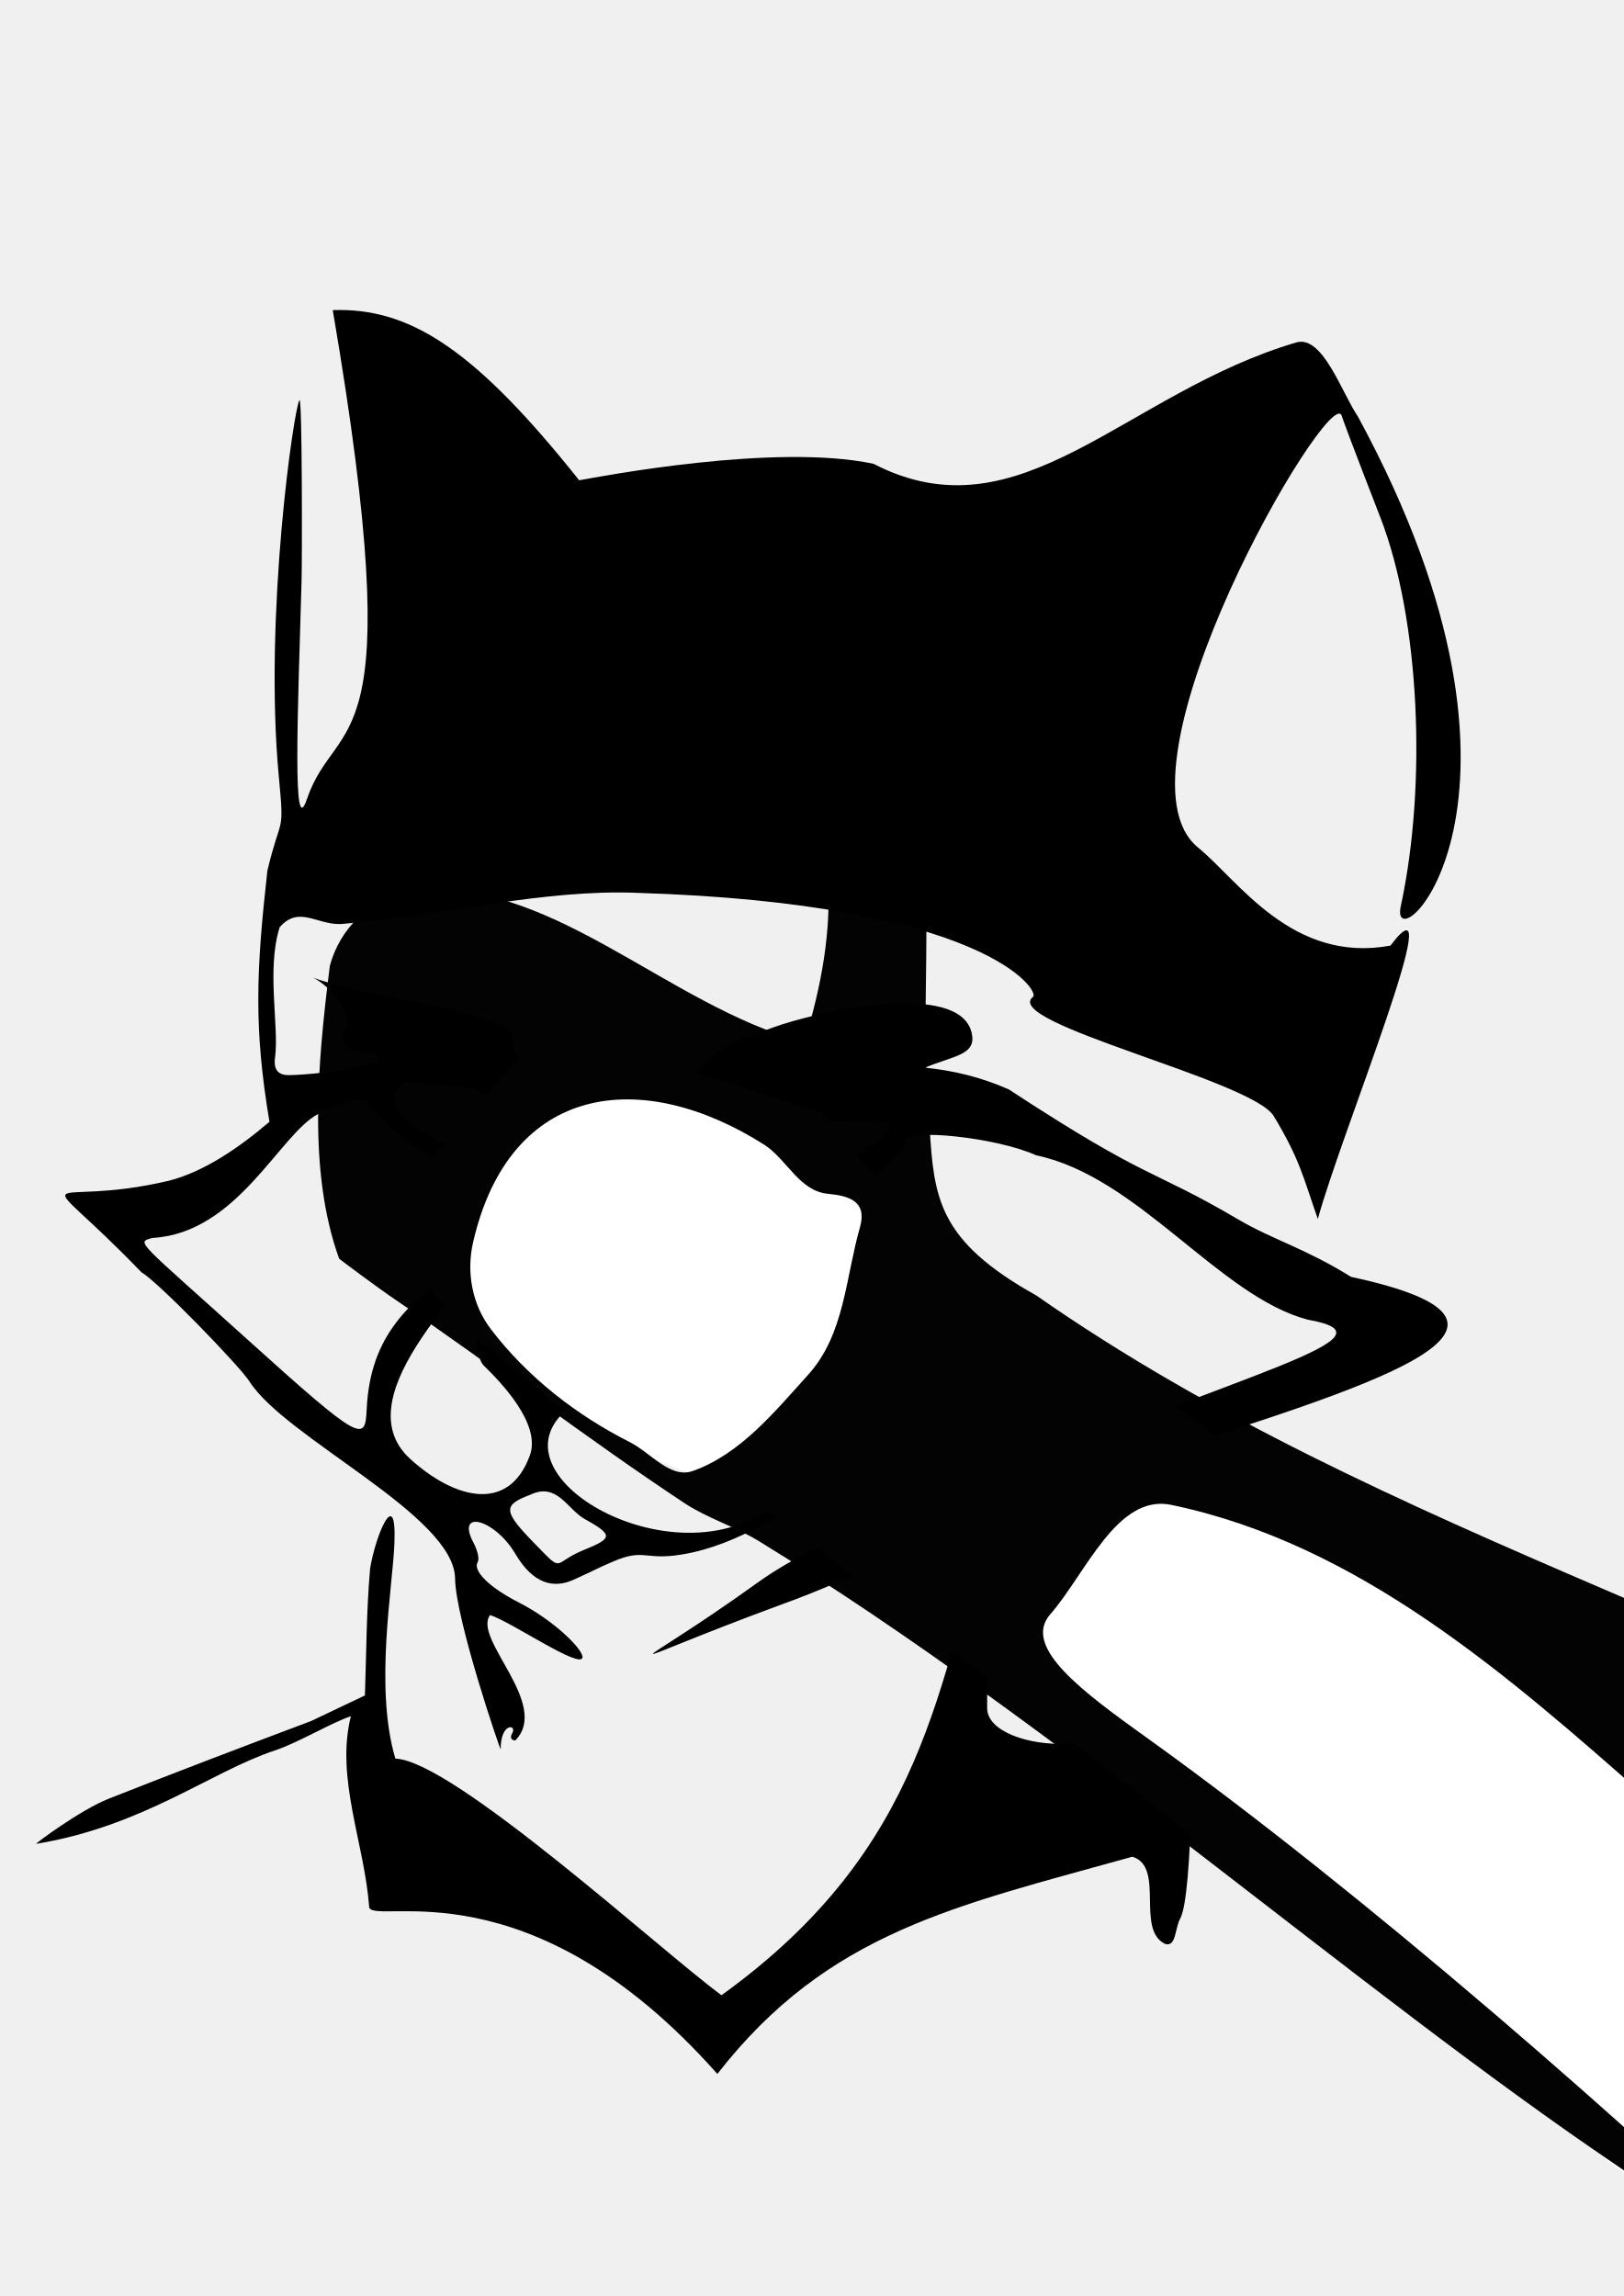
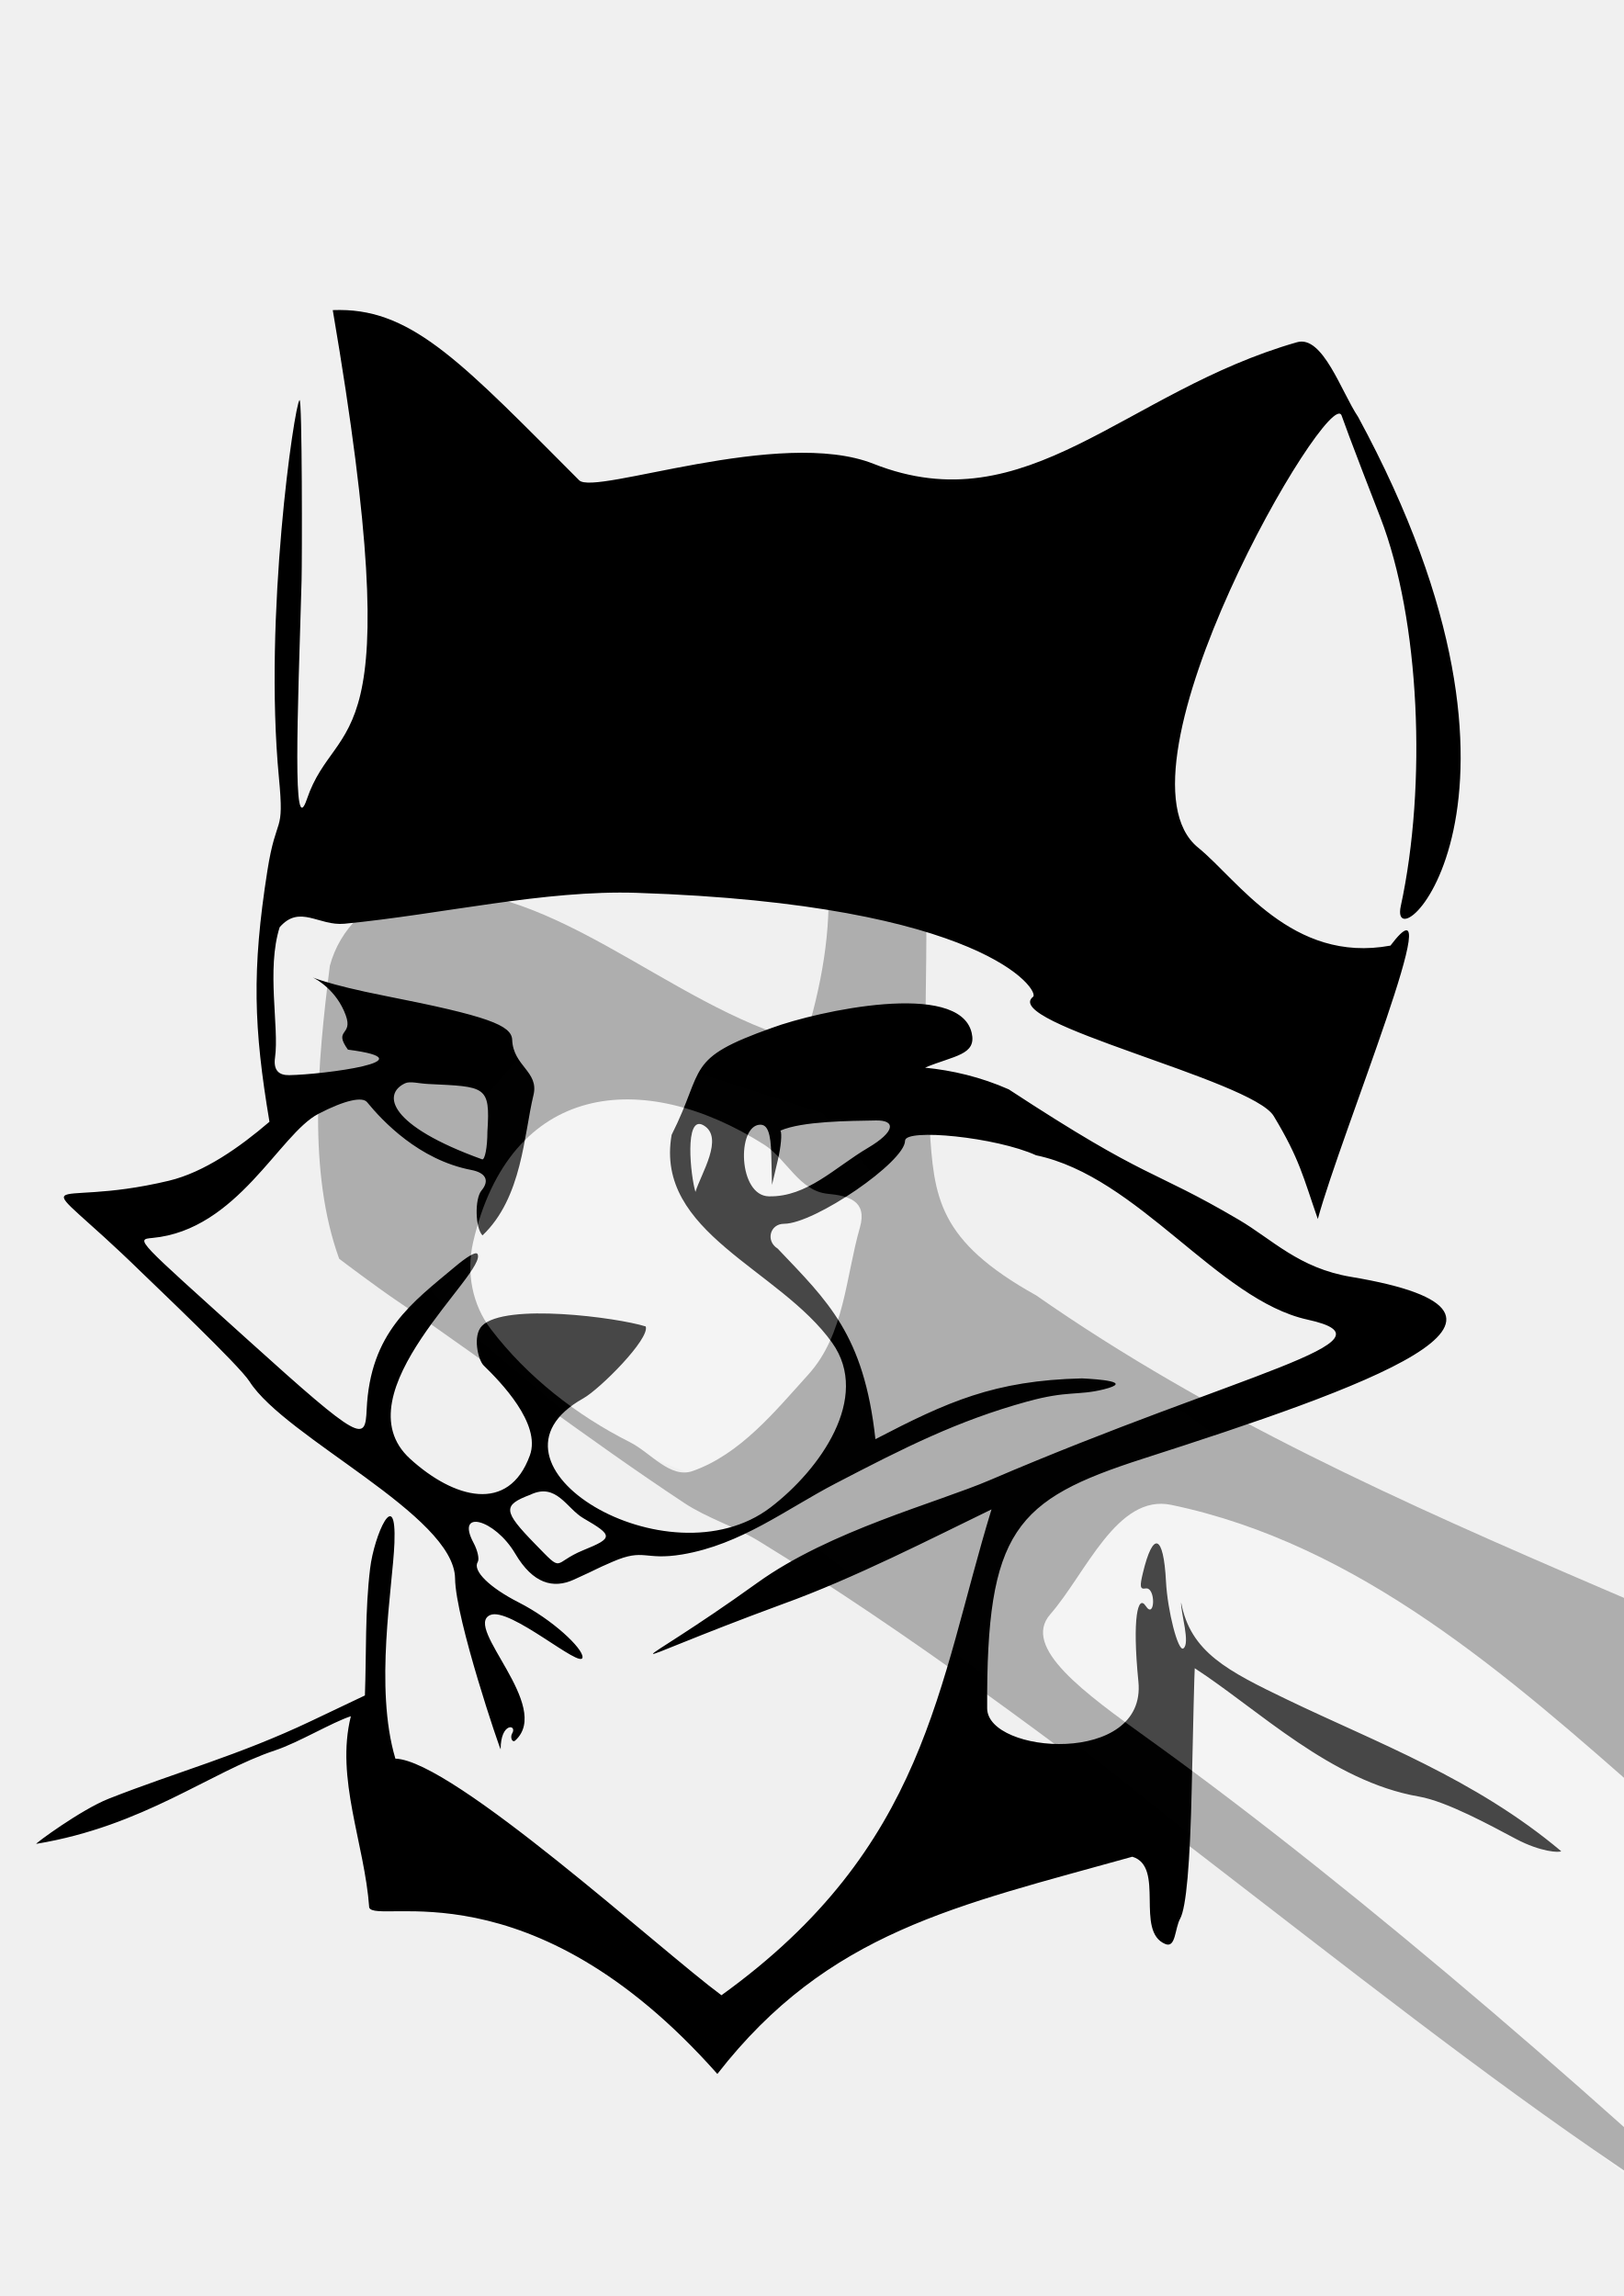
<svg xmlns="http://www.w3.org/2000/svg" width="210mm" height="297mm" viewBox="0 0 210 297" version="1.1" id="svg8">
  <defs id="defs2">
    </defs>
  <g id="layer1">
-     <path id="path73" style="fill:#000000;stroke-width:3.46" transform="scale(0.2645833)" d="m 166.184,151.555 c -1.169,-0.003 -2.344,0.016 -3.523,0.057 38.349,224.848 2.104,195.891 -12.645,239.092 -7.055,20.955 -4.532,-40.205 -2.598,-106.906 0.275,-9.471 0.342,-89.527 -1.01,-88.176 -2.556,2.556 -17.621,105.404 -10.057,184.693 2.726,28.575 0.972,17.473 -5.654,45.414 -5.493,49.147 -6.677,76.836 1.021,122.705 -14.551,12.473 -31.929,24.46 -49.176,28.834 -61.823,14.57 -67.949,-11.835 -13.453,44.691 8.552,5.072 47.716,45.543 52.865,53.436 17.504,27.688 100.163,65.461 100.494,96.309 0.214,19.922 22.098,84.117 22.287,83.533 -0.06,-13.344 8.213,-12.198 5.629,-7.785 -1.176,1.903 -0.488,3.459 1.527,3.459 17.388,-17.712 -21.059,-49.81 -12.318,-61.297 10.035,3.082 44.664,26.925 45.18,20.605 0,-4.295 -14.511,-18.301 -31.174,-26.783 -14.367,-7.314 -22.685,-15.523 -20.049,-19.787 0.871,-1.409 -0.051,-5.614 -2.047,-9.344 -8.953,-16.728 10.35,-11.706 20.387,5.305 8.699,14.744 18.618,17.224 28.572,12.707 13.505,-6.129 9.221,-4.533 19.072,-8.801 15.567,-6.744 15.29,-0.46 33.896,-3.529 28.87,-4.832 50.843,-22.14 74.99,-34.703 33.793,-17.581 59.604,-30.645 93.611,-40.039 20.045,-5.537 24.799,-2.808 37.543,-5.996 15.003,-3.754 -2.961,-4.969 -10.65,-5.352 -42.935,0.986 -65.995,11.532 -100.982,29.713 -5.607,-51.244 -23.328,-67.41 -47.799,-93.188 -5.956,-3.681 -3.773,-12.111 3.135,-12.111 14.977,0 59.15,-30.319 59.15,-40.598 0,-6.182 44.51,-1.796 64.051,7.105 49.941,10.402 89.409,68.808 132.68,80.346 48.053,8.449 -32.871,26.001 -155.102,78.395 -26.259,11.256 -78.235,24.667 -113.824,50.277 -63.918,45.997 -76.342,43.083 12.52,10.34 34.657,-12.474 73.437,-32.417 101.934,-46.232 -26.257,85.77 -31.63,165.21 -132.008,237.535 C 323.029,953.633 221.261,860.6 193.271,859.807 c -10.393,-34.873 -1.231,-84.033 -0.465,-105.494 1.117,-28.37 -9.229,-3.886 -11.889,12.539 -1.832,20.896 -1.804,41.15 -2.539,62.061 l -26.291,12.502 c -36.896,13.885 -65.777,24.878 -98.945,37.98 -13.526,5.307 -36.422,22.233 -35.393,22.062 52.522,-8.687 85.037,-35.178 116.697,-45.688 11.5,-3.817 27.872,-13.732 37.068,-16.697 -7.631,30.378 6.739,62.294 8.967,93.537 3.386,8.68 78.39,-22.29 170.182,81.352 54.209,-69.682 116.833,-82.148 202.848,-106.205 16.206,4.889 1.363,35.853 16.172,42.703 5.312,1.348 4.586,-7.623 7.211,-12.443 2.963,-5.351 4.863,-26.859 5.656,-64.014 0.657,-30.776 1.315,-57.057 1.463,-58.4 31.123,20.234 66.681,55.33 109.568,62.736 13.608,2.35 35.294,14.284 47.451,20.723 12.157,6.439 21.317,6.778 22.104,5.992 -42.17,-35.463 -90.899,-52.43 -133.871,-74.08 -29.393,-13.217 -47.342,-23.133 -51.914,-47.531 -0.239,4.926 3.53,19.023 1.055,22.492 -2.997,0 -7.696,-18.269 -8.451,-32.85 -1.189,-22.974 -6.316,-24.818 -11.285,-4.059 -1.539,6.429 -1.108,9.04 1.252,7.582 5.307,0.021 4.724,15.548 0.139,8.564 -3.763,-5.823 -4.871,5.586 -3.586,36.973 5.934,41.128 -73.818,35.489 -73.928,13.051 -0.424,-86.956 13.755,-101.96 76.189,-122.035 C 666.71,678.443 770.96,647.973 660.402,624.262 638.497,610.541 622.004,606.01 605.514,596.312 561.896,570.662 562.499,578.065 493.09,532.586 c -13.69,-6.056 -27.628,-9.295 -40.967,-10.607 14.299,-5.939 25.439,-6.155 22.836,-17.098 -6.142,-25.818 -75.645,-10.469 -97.543,-2.379 -43.031,15.254 -32.489,19.348 -49.107,52.326 -8.404,48.024 52.709,65.504 78.514,101.713 18.938,26.827 -6.004,61.983 -30.156,80.426 -50.178,38.317 -148.709,-21.332 -91.547,-53.305 8.134,-4.55 32.674,-29.147 30.518,-35.16 -13.655,-4.325 -68.747,-11.663 -79.988,-0.336 -4.778,4.814 -1.954,16.74 0.76,19.391 8.193,8.004 28.23,28.486 22.605,43.98 -10.388,28.616 -37.164,21.151 -58.543,1.68 -34.983,-31.862 38.524,-91.561 32.902,-100.18 -0.879,-1.347 -5.793,1.946 -10.898,6.227 -21.045,17.644 -41.519,32.069 -43.244,69.877 -0.722,15.811 -2.353,16.25 -57.574,-33.627 -55.221,-49.877 -55.276,-47.969 -47.114,-50.285 41.669,-2.37 62.076,-50.774 81.033,-60.633 13.103,-6.814 21.585,-8.515 23.852,-5.748 7.491,9.144 25.32,28.226 50.939,33.15 7.094,1.363 9.064,5.151 5,10.047 -3.396,4.092 -3.077,18.376 0.49,21.943 19.456,-18.453 20.239,-49.382 24.914,-68.568 2.817,-11.562 -9.878,-14.096 -10.408,-27.062 -0.291,-7.11 -11.871,-11.587 -61.76,-21.4 -59.597,-11.723 -28.585,-15.391 -19.576,9.457 3.692,10.184 -6.289,6.562 1.047,16.756 40.991,5.308 -12.004,12.184 -28.707,12.473 -5.074,0.088 -7.809,-2.369 -6.922,-8.65 2.081,-14.745 -4.286,-42.976 2.254,-63.658 9.819,-11.321 19.124,-0.095 31.719,-1.725 47.653,-4.192 97.735,-16.96 142.953,-15.096 170.291,5.252 197.078,48.11 193.617,50.811 -16.288,12.712 106.984,40.651 117.633,58.316 12.731,21.121 14.373,29.738 21.555,50.338 11.552,-42.288 65.793,-173.676 35.504,-133.672 -48.167,8.915 -74.58,-32.158 -93.963,-47.865 -46.469,-37.656 64.443,-227.492 70.104,-211.236 1.068,3.206 5.772,15.739 10.453,27.852 l 8.512,22.021 c 19.349,50.061 22.759,130.8 9.941,189.963 -6.497,29.988 82.084,-49.276 -20.842,-239.197 -8.109,-12.029 -17.117,-39.566 -29.854,-36.535 -84.169,24.631 -135.039,96.679 -207.072,59.434 -47.938,-10.201 -133.251,6.18 -143.846,8.068 -49.386,-62.001 -80.697,-83.172 -116.93,-83.256 z m 31.797,378.08 c 2.498,-1.173 6.494,0.093 11.369,0.33 27.972,1.36 30.374,0.725 28.904,23.252 0,7.672 -1.239,14.062 -2.596,13.572 -45.902,-16.554 -48.849,-31.909 -37.678,-37.154 z m 230.168,18.16 c 9.953,-0.16 9.449,5.541 -3.904,13.42 -16.13,9.518 -29.695,24.071 -48.42,23.682 -15.05,-0.313 -15.701,-34.569 -4.35,-35.031 3.741,-0.152 5.29,4.097 5.545,14.705 l 0.354,14.707 2.828,-12.025 c 1.556,-6.614 2.143,-13.137 1.303,-14.496 10.604,-4.648 33.754,-4.708 46.645,-4.961 z m -84.369,2.316 c 10.55,5.906 -1.284,23.973 -3.82,32.627 -2.416,-7.746 -5.53,-37.861 3.82,-32.627 z m -58.611,192.15 c 14.762,8.264 14.671,9.655 -0.016,15.625 -15.456,6.283 -9.165,11.821 -23.707,-3.146 -15.553,-15.928 -15.823,-18.827 -2.236,-23.955 12.784,-6.138 17.877,6.502 25.959,11.477 z" />
-     <g id="g951" transform="matrix(0.5651891,0,0,0.5651891,232.6416,353.6608)" style="opacity:1">
+     <path id="path73" style="fill:#000000;stroke-width:3.46" transform="scale(0.2645833)" d="m 166.184,151.555 c -1.169,-0.003 -2.344,0.016 -3.523,0.057 38.349,224.848 2.044,195.871 -12.645,239.092 -7.115,20.935 -4.532,-40.205 -2.598,-106.906 0.275,-9.471 0.342,-89.527 -1.01,-88.176 -2.556,2.556 -17.621,105.404 -10.057,184.693 2.726,28.575 -1.195,17.046 -5.654,45.414 -7.68,48.853 -6.677,76.836 1.021,122.705 -14.551,12.473 -31.872,24.688 -49.176,28.834 -61.769,14.799 -69.615,-10.18 -13.453,44.691 7.112,6.948 47.804,45.486 52.865,53.436 17.592,27.632 100.163,65.461 100.494,96.309 0.214,19.922 22.098,84.117 22.287,83.533 -0.06,-13.344 8.245,-12.179 5.629,-7.785 -1.144,1.922 0.039,4.818 1.527,3.459 18.331,-16.733 -25.493,-55.399 -12.318,-61.297 9.581,-4.289 44.872,26.938 45.18,20.605 0.208,-4.29 -14.511,-18.301 -31.174,-26.783 -14.367,-7.314 -22.685,-15.523 -20.049,-19.787 0.871,-1.409 -0.051,-5.614 -2.047,-9.344 -8.953,-16.728 10.35,-11.706 20.387,5.305 8.699,14.744 18.618,17.224 28.572,12.707 13.505,-6.129 9.221,-4.533 19.072,-8.801 15.567,-6.744 15.29,-0.46 33.896,-3.529 28.87,-4.832 50.843,-22.14 74.99,-34.703 33.793,-17.581 59.604,-30.645 93.611,-40.039 20.045,-5.537 24.799,-2.808 37.543,-5.996 15.003,-3.754 -2.961,-4.969 -10.65,-5.352 -42.935,0.986 -65.995,11.532 -100.982,29.713 -5.607,-51.244 -23.328,-67.41 -47.799,-93.188 -5.956,-3.681 -3.773,-12.111 3.135,-12.111 14.977,0 59.15,-30.319 59.15,-40.598 0,-6.182 44.51,-1.796 64.051,7.105 49.941,10.402 88.932,70.771 132.68,80.346 47.662,10.431 -32.871,26.001 -155.102,78.395 -26.259,11.256 -78.235,24.667 -113.824,50.277 -63.918,45.997 -76.342,43.083 12.52,10.34 34.657,-12.474 73.437,-32.417 101.934,-46.232 -26.257,85.77 -31.63,165.21 -132.008,237.535 C 323.029,953.633 221.261,860.6 193.271,859.807 c -10.393,-34.873 -1.276,-84.035 -0.465,-105.494 1.072,-28.372 -9.901,-3.98 -11.889,12.539 -2.506,20.825 -1.804,41.15 -2.539,62.061 l -26.291,12.502 c -35.602,16.93 -65.768,24.901 -98.945,37.98 -13.517,5.329 -36.422,22.233 -35.393,22.062 52.522,-8.687 85.037,-35.178 116.697,-45.688 11.5,-3.817 27.872,-13.732 37.068,-16.697 -7.631,30.378 6.739,62.294 8.967,93.537 3.386,8.68 78.39,-22.29 170.182,81.352 54.209,-69.682 116.833,-82.148 202.848,-106.205 16.206,4.889 1.062,36.547 16.172,42.703 5.075,2.068 4.568,-7.633 7.211,-12.443 2.946,-5.361 4.863,-26.859 5.656,-64.014 0.657,-30.776 1.315,-57.057 1.463,-58.4 31.123,20.234 66.681,55.33 109.568,62.736 13.608,2.35 35.294,14.284 47.451,20.723 12.157,6.439 21.317,6.778 22.104,5.992 -42.17,-35.463 -90.523,-53.194 -133.871,-74.08 -29.033,-13.989 -47.342,-23.133 -51.914,-47.531 -0.239,4.926 4.654,20.211 1.055,22.492 -2.531,1.604 -7.696,-18.269 -8.451,-32.85 -1.189,-22.974 -6.316,-24.818 -11.285,-4.059 -1.539,6.429 -1.475,8.093 1.252,7.582 5.216,-0.978 4.701,15.563 0.139,8.564 -3.786,-5.808 -6.698,5.714 -3.586,36.973 4.116,41.349 -73.818,35.489 -73.928,13.051 -0.424,-86.956 13.755,-101.96 76.189,-122.035 107.973,-34.717 210.834,-70.65 101.666,-88.898 -25.494,-4.262 -38.398,-18.251 -54.889,-27.949 -43.617,-25.651 -43.015,-18.247 -112.424,-63.727 -13.69,-6.056 -27.628,-9.295 -40.967,-10.607 14.299,-5.939 25.439,-6.155 22.836,-17.098 -6.142,-25.818 -75.645,-10.469 -97.543,-2.379 -43.031,15.254 -32.489,19.348 -49.107,52.326 -8.404,48.024 52.778,65.455 78.514,101.713 19.007,26.778 -6.004,61.983 -30.156,80.426 -50.178,38.317 -148.709,-21.332 -91.547,-53.305 8.134,-4.55 32.674,-29.147 30.518,-35.16 -13.655,-4.325 -68.747,-11.663 -79.988,-0.336 -4.778,4.814 -1.954,16.74 0.76,19.391 8.193,8.004 28.23,28.486 22.605,43.98 -10.388,28.616 -37.164,21.151 -58.543,1.68 -34.983,-31.862 38.524,-91.561 32.902,-100.18 -0.879,-1.347 -5.793,1.946 -10.898,6.227 -21.045,17.644 -41.519,32.069 -43.244,69.877 -0.722,15.811 -2.353,16.25 -57.574,-33.627 -55.221,-49.877 -55.561,-49.491 -47.114,-50.285 41.553,-3.908 62.076,-50.774 81.033,-60.633 13.103,-6.814 21.585,-8.515 23.852,-5.748 7.491,9.144 25.32,28.226 50.939,33.15 7.094,1.363 9.064,5.151 5,10.047 -3.396,4.092 -3.077,18.376 0.49,21.943 19.456,-18.453 20.239,-49.382 24.914,-68.568 2.817,-11.562 -9.878,-14.096 -10.408,-27.062 -0.291,-7.11 -11.871,-11.587 -61.76,-21.4 -59.597,-11.723 -28.585,-15.391 -19.576,9.457 3.692,10.184 -6.289,6.562 1.047,16.756 40.991,5.308 -12.004,12.184 -28.707,12.473 -5.074,0.088 -7.809,-2.369 -6.922,-8.65 2.081,-14.745 -4.286,-42.976 2.254,-63.658 9.819,-11.321 19.078,-0.503 31.719,-1.725 47.615,-4.602 97.721,-16.589 142.953,-15.096 170.279,5.623 197.078,48.11 193.617,50.811 -16.288,12.712 106.984,40.651 117.633,58.316 12.731,21.121 14.373,29.738 21.555,50.338 11.552,-42.288 65.793,-173.676 35.504,-133.672 -48.167,8.915 -74.58,-32.158 -93.963,-47.865 -46.469,-37.656 64.479,-227.505 70.104,-211.236 1.104,3.193 5.772,15.739 10.453,27.852 l 8.512,22.021 c 19.349,50.061 22.759,130.8 9.941,189.963 -6.497,29.988 82.084,-49.276 -20.842,-239.197 -8.109,-12.029 -17.265,-40.129 -29.854,-36.535 -84.331,24.072 -131.663,89.256 -207.072,59.434 -45.577,-18.025 -136.244,15.686 -143.846,8.068 -55.988,-56.111 -80.697,-83.172 -116.93,-83.256 z m 31.797,378.08 c 2.498,-1.173 6.494,0.093 11.369,0.33 27.972,1.36 30.374,0.725 28.904,23.252 0,7.672 -1.239,14.062 -2.596,13.572 -45.902,-16.554 -48.849,-31.909 -37.678,-37.154 z m 230.168,18.16 c 9.953,-0.18 9.449,5.541 -3.904,13.42 -16.13,9.518 -29.695,24.071 -48.42,23.682 -15.05,-0.313 -15.701,-34.569 -4.35,-35.031 3.741,-0.152 5.29,4.097 5.545,14.705 l 0.354,14.707 2.828,-12.025 c 1.556,-6.614 2.143,-13.137 1.303,-14.496 10.604,-4.648 33.754,-4.728 46.645,-4.961 z m -84.369,2.316 c 10.55,5.906 -1.284,23.973 -3.82,32.627 -2.416,-7.746 -5.53,-37.861 3.82,-32.627 z m -58.611,192.15 c 14.637,8.483 14.671,9.655 -0.016,15.625 -15.456,6.283 -9.146,11.802 -23.707,-3.146 -15.534,-15.946 -15.823,-18.827 -2.236,-23.955 12.784,-6.138 17.748,6.718 25.959,11.477 z" />
+     <g id="g951" transform="matrix(0.5651891,0,0,0.5651891,232.6416,353.6608)" style="opacity:0.281">
      <path id="path905" style="fill:#ffffff;stroke:none;stroke-width:0.265px;stroke-linecap:butt;stroke-linejoin:miter;stroke-opacity:1" d="m -199.698,-342.111 c -7.886,-9.617 -15.772,-19.235 -23.658,-28.852 -20.984,-6.775 -41.968,-13.55 -62.952,-20.324 -13.403,15.549 -26.805,31.097 -40.208,46.646 7.758,8.179 15.504,16.371 23.269,24.542 8.666,7.282 17.333,14.563 25.999,21.845 13.986,5.838 27.972,11.676 41.959,17.514 11.863,-20.457 23.727,-40.913 35.59,-61.37 z" />
      <path id="path925" style="fill:#ffffff;stroke:none;stroke-width:0.265px;stroke-linecap:butt;stroke-linejoin:miter;stroke-opacity:1" d="m -228.723,-362.939 c -0.629,0.698 -0.712,1.769 -1.02,2.646 -1.938,7.711 -3.326,15.548 -4.83,23.352 -3.173,17.039 -6.134,34.117 -9.021,51.206 28.144,21.349 56.296,42.686 84.435,64.042 25.793,20.51 51.577,41.032 77.376,61.535 27.718,21.067 55.437,42.134 83.155,63.201 31.444,-28.53 62.888,-57.06 94.332,-85.591 -75.732,-37.765 -151.464,-75.531 -227.196,-113.296 -24.721,-17.776 -49.484,-35.498 -74.567,-52.761 -6.625,-4.483 -13.186,-9.081 -20.073,-13.159 -0.837,-0.428 -1.65,-1.022 -2.592,-1.175 z" />
      <path id="rect75" style="color:#000000;font-style:normal;font-variant:normal;font-weight:normal;font-stretch:normal;font-size:medium;line-height:normal;font-family:sans-serif;font-variant-ligatures:normal;font-variant-position:normal;font-variant-caps:normal;font-variant-numeric:normal;font-variant-alternates:normal;font-variant-east-asian:normal;font-feature-settings:normal;font-variation-settings:normal;text-indent:0;text-align:start;text-decoration:none;text-decoration-line:none;text-decoration-style:solid;text-decoration-color:#000000;letter-spacing:normal;word-spacing:normal;text-transform:none;writing-mode:lr-tb;direction:ltr;text-orientation:mixed;dominant-baseline:auto;baseline-shift:baseline;text-anchor:start;white-space:normal;shape-padding:0;shape-margin:0;inline-size:0;clip-rule:nonzero;display:inline;overflow:visible;visibility:visible;opacity:0.988;isolation:auto;mix-blend-mode:normal;color-interpolation:sRGB;color-interpolation-filters:linearRGB;solid-color:#000000;solid-opacity:1;vector-effect:none;fill:#000000;fill-opacity:1;fill-rule:evenodd;stroke:none;stroke-width:2.515;stroke-linecap:butt;stroke-linejoin:miter;stroke-miterlimit:4;stroke-dasharray:none;stroke-dashoffset:0;stroke-opacity:1;color-rendering:auto;image-rendering:auto;shape-rendering:auto;text-rendering:auto;enable-background:accumulate;stop-color:#000000;stop-opacity:1" d="m 404.559,426.955 c 2.168,27.859 -3.179,55.93 -11.451,82.582 -67.486,-17.759 -126.276,-83.689 -193.889,-73.352 -18.455,3.18 -33.21,18.037 -37.982,36.01 -6.091,48.255 -10.758,100.802 4.545,143.199 1.154,0.928 18.187,13.725 27.635,20.139 47.573,32.295 93.051,67.511 140.994,99.238 11.429,7.563 24.927,11.553 36.824,18.857 147.895,90.802 288.978,217.045 420.16,305.822 33.424,22.464 127.574,97.762 98.623,69.762 C 796.199,1038.477 665.295,924.794 561.656,850.373 529.98,827.627 499.247,805.435 513.393,789.23 530.864,769.217 546.009,730.195 572.559,735.738 756.023,774.041 863.988,992.547 1020.498,1008.043 c 52.708,-1.142 105.751,-51.36 54.955,-90.297 C 881.9,800.593 677.381,752.597 506.498,633.312 c -48.277,-26.898 -49.952,-47.944 -52.111,-82.533 -5.479,-54.49 3.299,-110.095 -6.518,-164.205 -1.837,-10.126 3.198,-28.086 -10.512,-30.125 -25.889,-1.957 -33.88,53.846 -32.799,70.506 z m -30.646,132.916 c 10.787,7.153 16.873,22.424 30.732,23.777 9.771,0.954 19.502,3.218 15.693,16.496 -6.995,24.388 -7.493,52.268 -25.203,71.863 -16.497,18.253 -33.273,38.948 -56.531,47.178 -10.95,3.874 -20.553,-8.981 -30.611,-14.057 -26.159,-13.201 -50.18,-31.852 -68.074,-55.336 -9.096,-11.937 -12.065,-27.662 -8.646,-42.488 17.948,-77.989 82.676,-85.7 142.641,-47.434 z" transform="matrix(0.4681324,0,0,0.4681324,-411.6173,-625.7388)" />
    </g>
  </g>
</svg>
